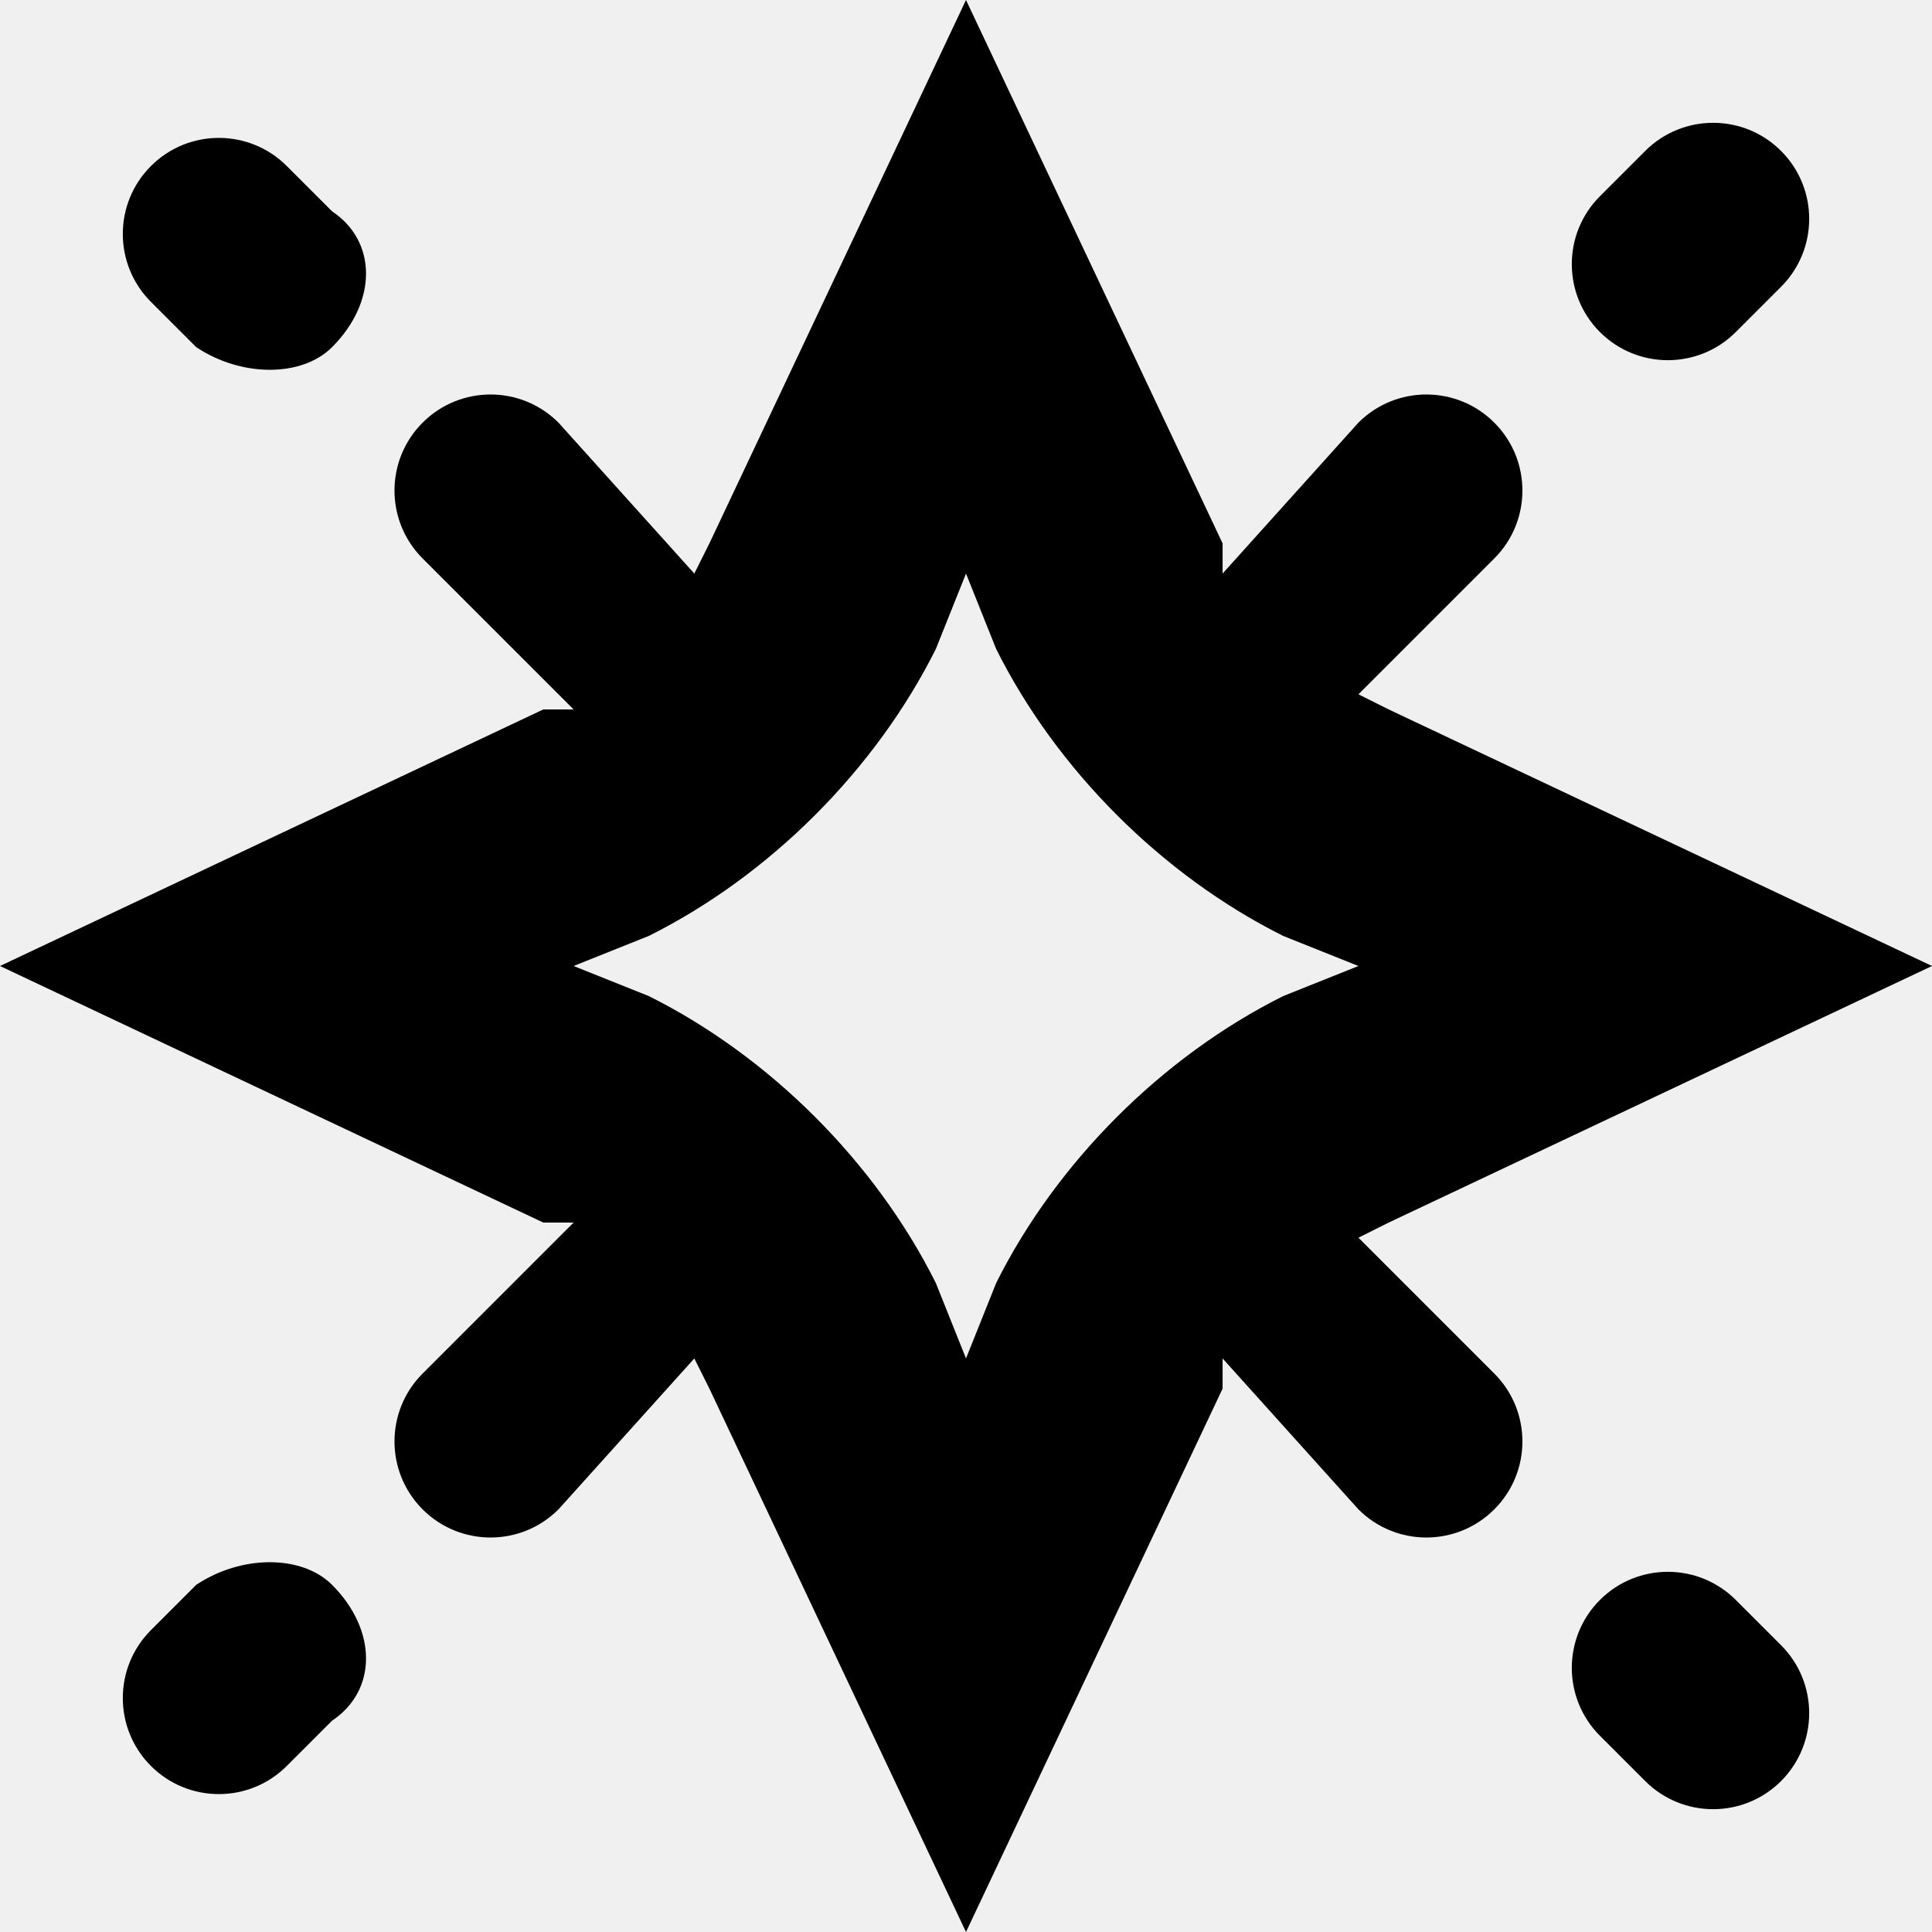
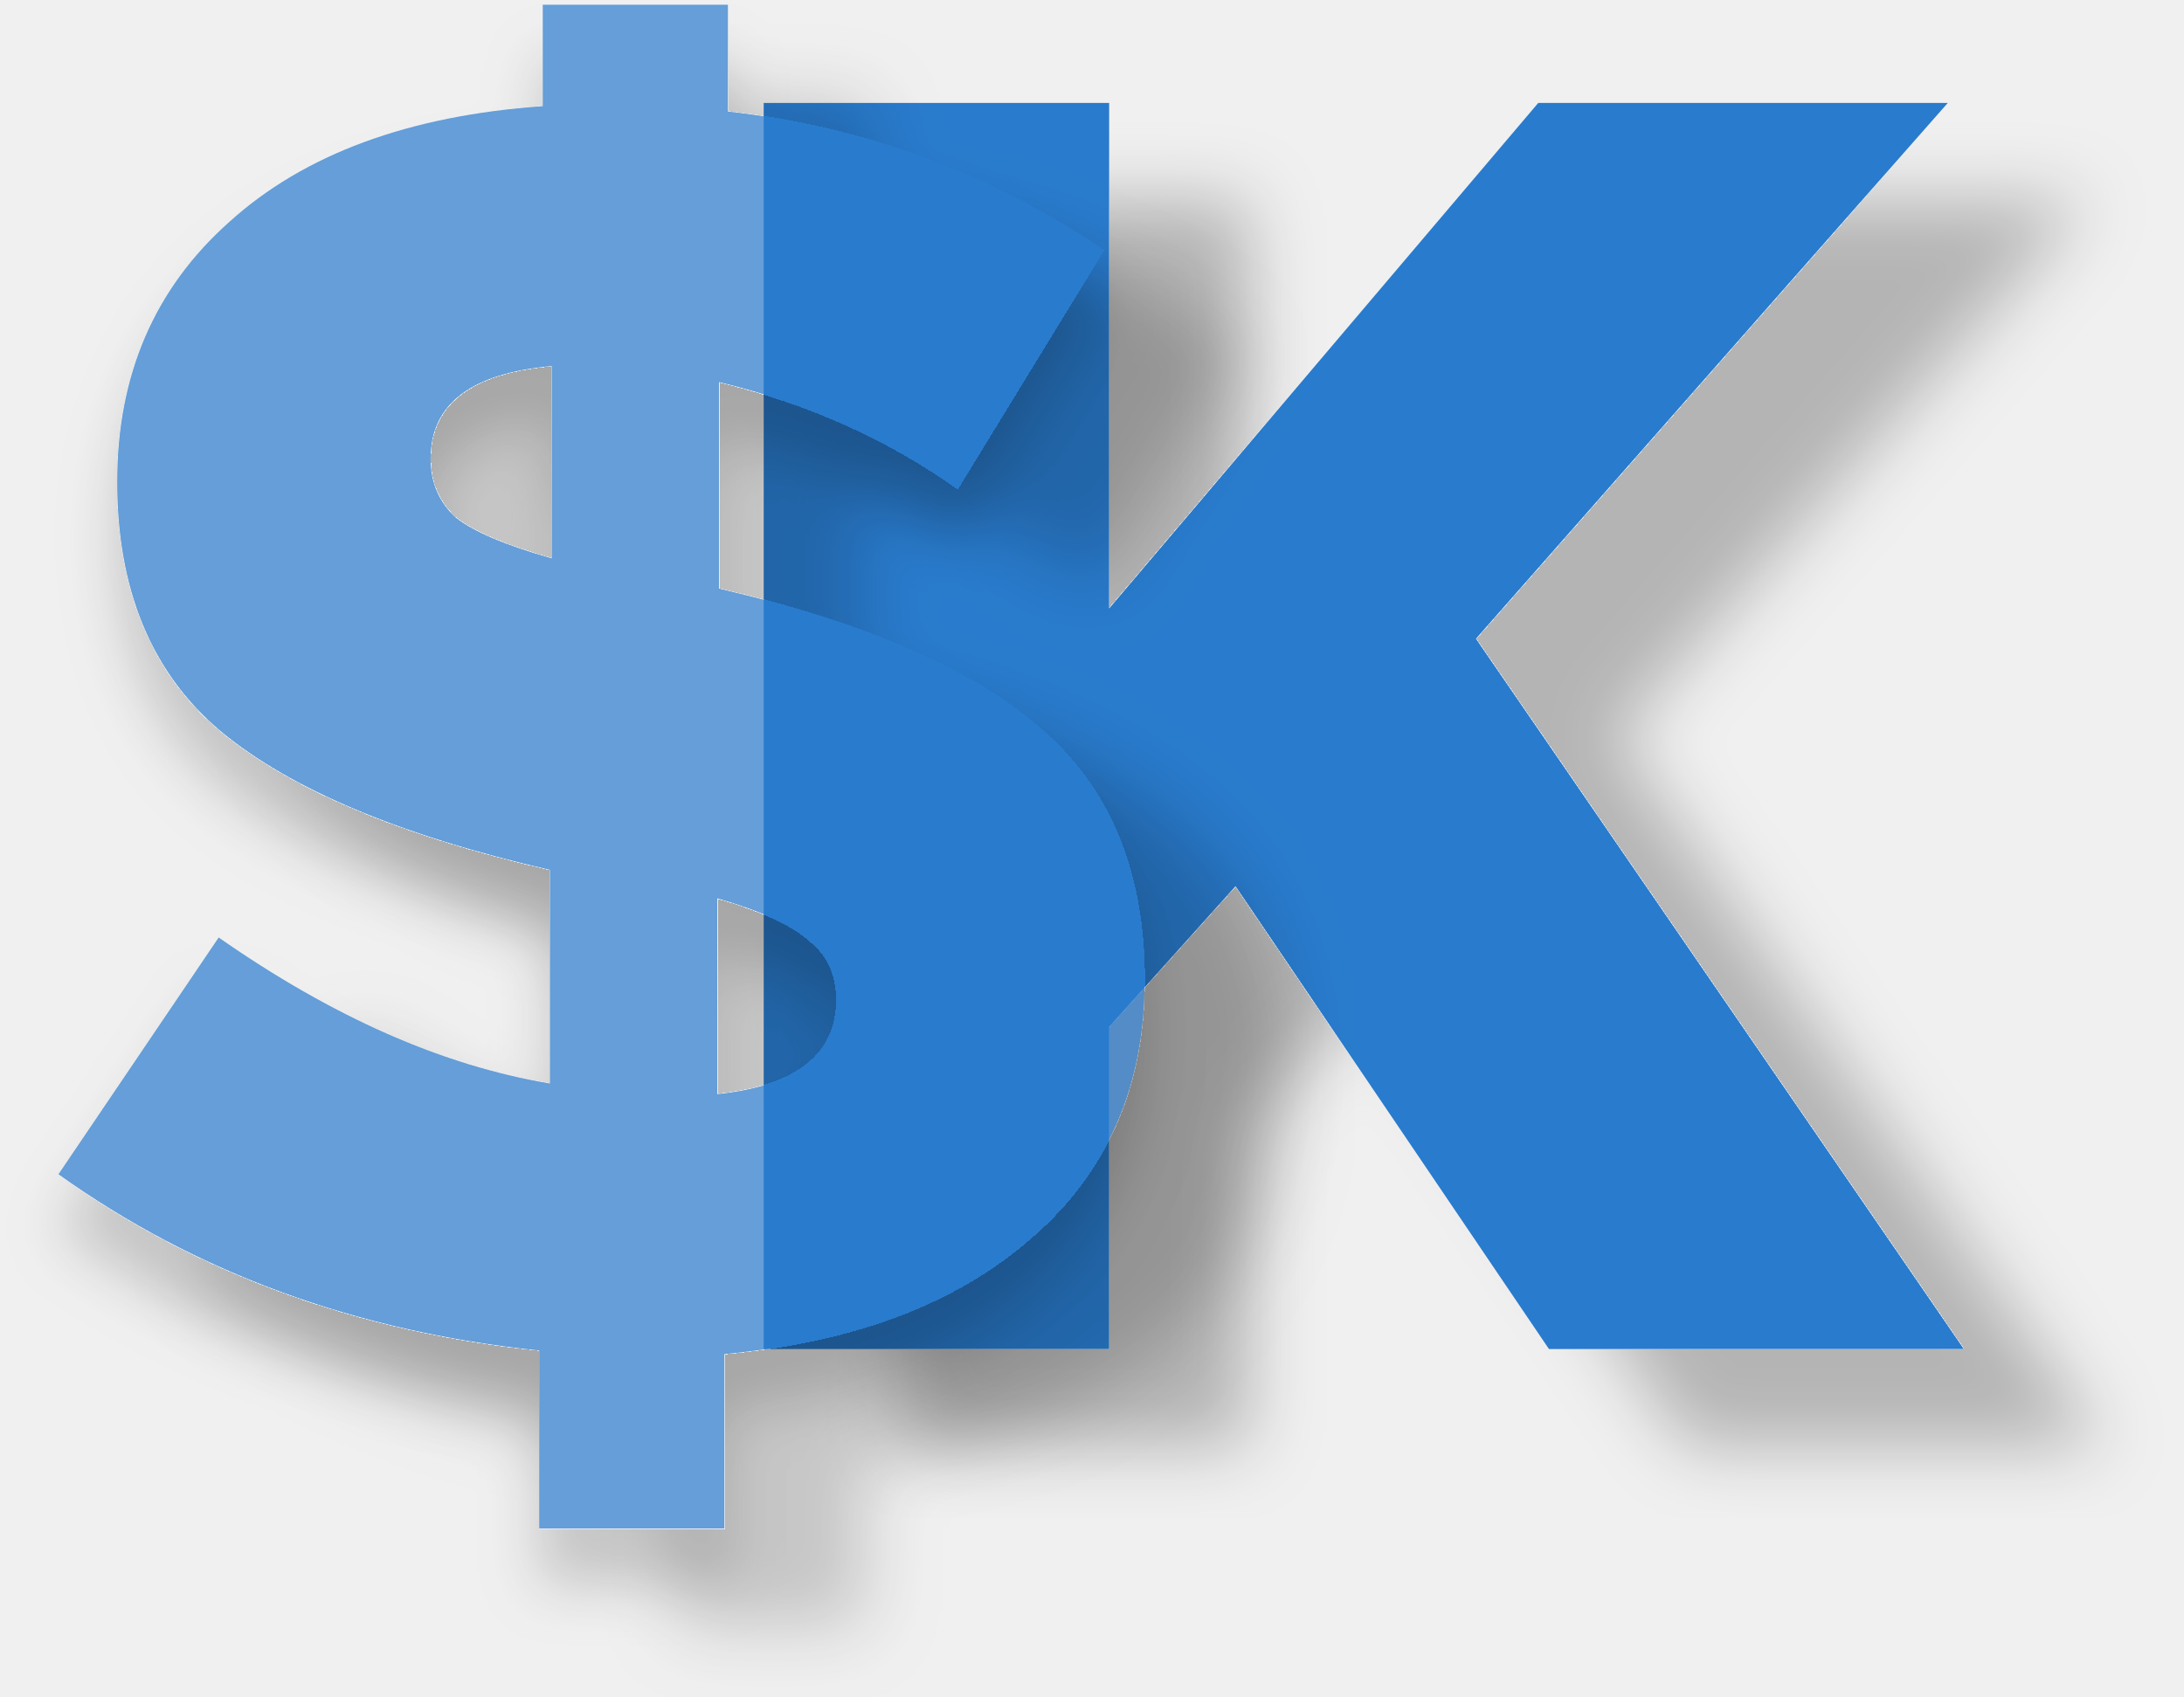
- <svg xmlns="http://www.w3.org/2000/svg" viewBox="0 0 128 128">
-   <path fill-rule="evenodd" d="M81 36 64 0 47 36l-1 2-9-10a6 6 0 0 0-9 9l10 10h-2L0 64l36 17h2L28 91a6 6 0 1 0 9 9l9-10 1 2 17 36 17-36v-2l9 10a6 6 0 1 0 9-9l-9-9 2-1 36-17-36-17-2-1 9-9a6 6 0 1 0-9-9l-9 10v-2Zm-17 2-2 5c-4 8-11 15-19 19l-5 2 5 2c8 4 15 11 19 19l2 5 2-5c4-8 11-15 19-19l5-2-5-2c-8-4-15-11-19-19l-2-5Z" clip-rule="evenodd" />
-   <path d="M118 19a6 6 0 0 0-9-9l-3 3a6 6 0 1 0 9 9l3-3Zm-96 4c-2 2-6 2-9 0l-3-3a6 6 0 1 1 9-9l3 3c3 2 3 6 0 9Zm0 82c-2-2-6-2-9 0l-3 3a6 6 0 1 0 9 9l3-3c3-2 3-6 0-9Zm96 4a6 6 0 0 1-9 9l-3-3a6 6 0 1 1 9-9l3 3Z" />
-   <style>path{fill:#000}@media (prefers-color-scheme:dark){path{fill:#fff}}</style>
+ <svg xmlns="http://www.w3.org/2000/svg" width="157" height="122" viewBox="0 0 157 122" fill="none">
+   <g filter="url(#filter0_d_179_28)">
+     <path d="M54.9 97V7.4H79.732V43.752L110.58 7.4H140.02L106.1 45.928L141.172 97H111.348L88.82 63.72L79.732 73.832V97H54.9Z" fill="#297BCD" />
+   </g>
+   <g opacity="0.7" filter="url(#filter1_dd_179_28)">
+     <path d="M38.76 109.905V97.106C25.619 95.74 14.099 91.516 4.2 84.433L15.72 67.409C23.912 73.127 31.848 76.625 39.528 77.905V62.545C28.776 60.071 20.883 56.743 15.848 52.561C10.899 48.38 8.424 42.407 8.424 34.641C8.424 26.961 11.112 20.732 16.488 15.953C21.864 11.089 29.373 8.316 39.016 7.633V0.337L52.328 0.337V8.017C62.141 9.127 71.144 12.455 79.336 18.001L68.84 35.153C63.805 31.569 58.088 29.009 51.688 27.473V42.321C62.269 44.796 69.992 48.167 74.856 52.433C79.805 56.7 82.28 62.716 82.28 70.481C82.28 78.161 79.549 84.348 74.088 89.041C68.712 93.735 61.373 96.508 52.072 97.362V109.905H38.76ZM51.56 78.673C57.277 78.076 60.136 75.815 60.136 71.889C60.136 70.097 59.496 68.689 58.216 67.665C57.021 66.556 54.803 65.532 51.56 64.593V78.673ZM39.656 40.145V26.321C33.853 26.833 30.952 29.052 30.952 32.977C30.952 34.684 31.549 36.092 32.744 37.201C34.024 38.225 36.328 39.207 39.656 40.145Z" fill="#297BCD" />
+   </g>
+   <defs>
+     <filter id="filter0_d_179_28" x="54.9" y="7.4" width="101.372" height="101.7" filterUnits="userSpaceOnUse" color-interpolation-filters="sRGB">
+       <feFlood flood-opacity="0" result="BackgroundImageFix" />
+       <feColorMatrix in="SourceAlpha" type="matrix" values="0 0 0 0 0 0 0 0 0 0 0 0 0 0 0 0 0 0 127 0" result="hardAlpha" />
+       <feOffset dx="10" dy="7" />
+       <feGaussianBlur stdDeviation="2.55" />
+       <feComposite in2="hardAlpha" operator="out" />
+       <feColorMatrix type="matrix" values="0 0 0 0 0 0 0 0 0 0 0 0 0 0 0 0 0 0 0.25 0" />
+       <feBlend mode="normal" in2="BackgroundImageFix" result="effect1_dropShadow_179_28" />
+       <feBlend mode="normal" in="SourceGraphic" in2="effect1_dropShadow_179_28" result="shape" />
+     </filter>
+     <filter id="filter1_dd_179_28" x="0.2" y="0.337" width="97.18" height="121.668" filterUnits="userSpaceOnUse" color-interpolation-filters="sRGB">
+       <feFlood flood-opacity="0" result="BackgroundImageFix" />
+       <feColorMatrix in="SourceAlpha" type="matrix" values="0 0 0 0 0 0 0 0 0 0 0 0 0 0 0 0 0 0 127 0" result="hardAlpha" />
+       <feOffset dx="10" dy="7" />
+       <feGaussianBlur stdDeviation="2.55" />
+       <feComposite in2="hardAlpha" operator="out" />
+       <feColorMatrix type="matrix" values="0 0 0 0 0 0 0 0 0 0 0 0 0 0 0 0 0 0 0.25 0" />
+       <feBlend mode="normal" in2="BackgroundImageFix" result="effect1_dropShadow_179_28" />
+       <feColorMatrix in="SourceAlpha" type="matrix" values="0 0 0 0 0 0 0 0 0 0 0 0 0 0 0 0 0 0 127 0" result="hardAlpha" />
+       <feOffset dy="4" />
+       <feGaussianBlur stdDeviation="2" />
+       <feComposite in2="hardAlpha" operator="out" />
+       <feColorMatrix type="matrix" values="0 0 0 0 0 0 0 0 0 0 0 0 0 0 0 0 0 0 0.25 0" />
+       <feBlend mode="normal" in2="effect1_dropShadow_179_28" result="effect2_dropShadow_179_28" />
+       <feBlend mode="normal" in="SourceGraphic" in2="effect2_dropShadow_179_28" result="shape" />
+     </filter>
+   </defs>
</svg>
